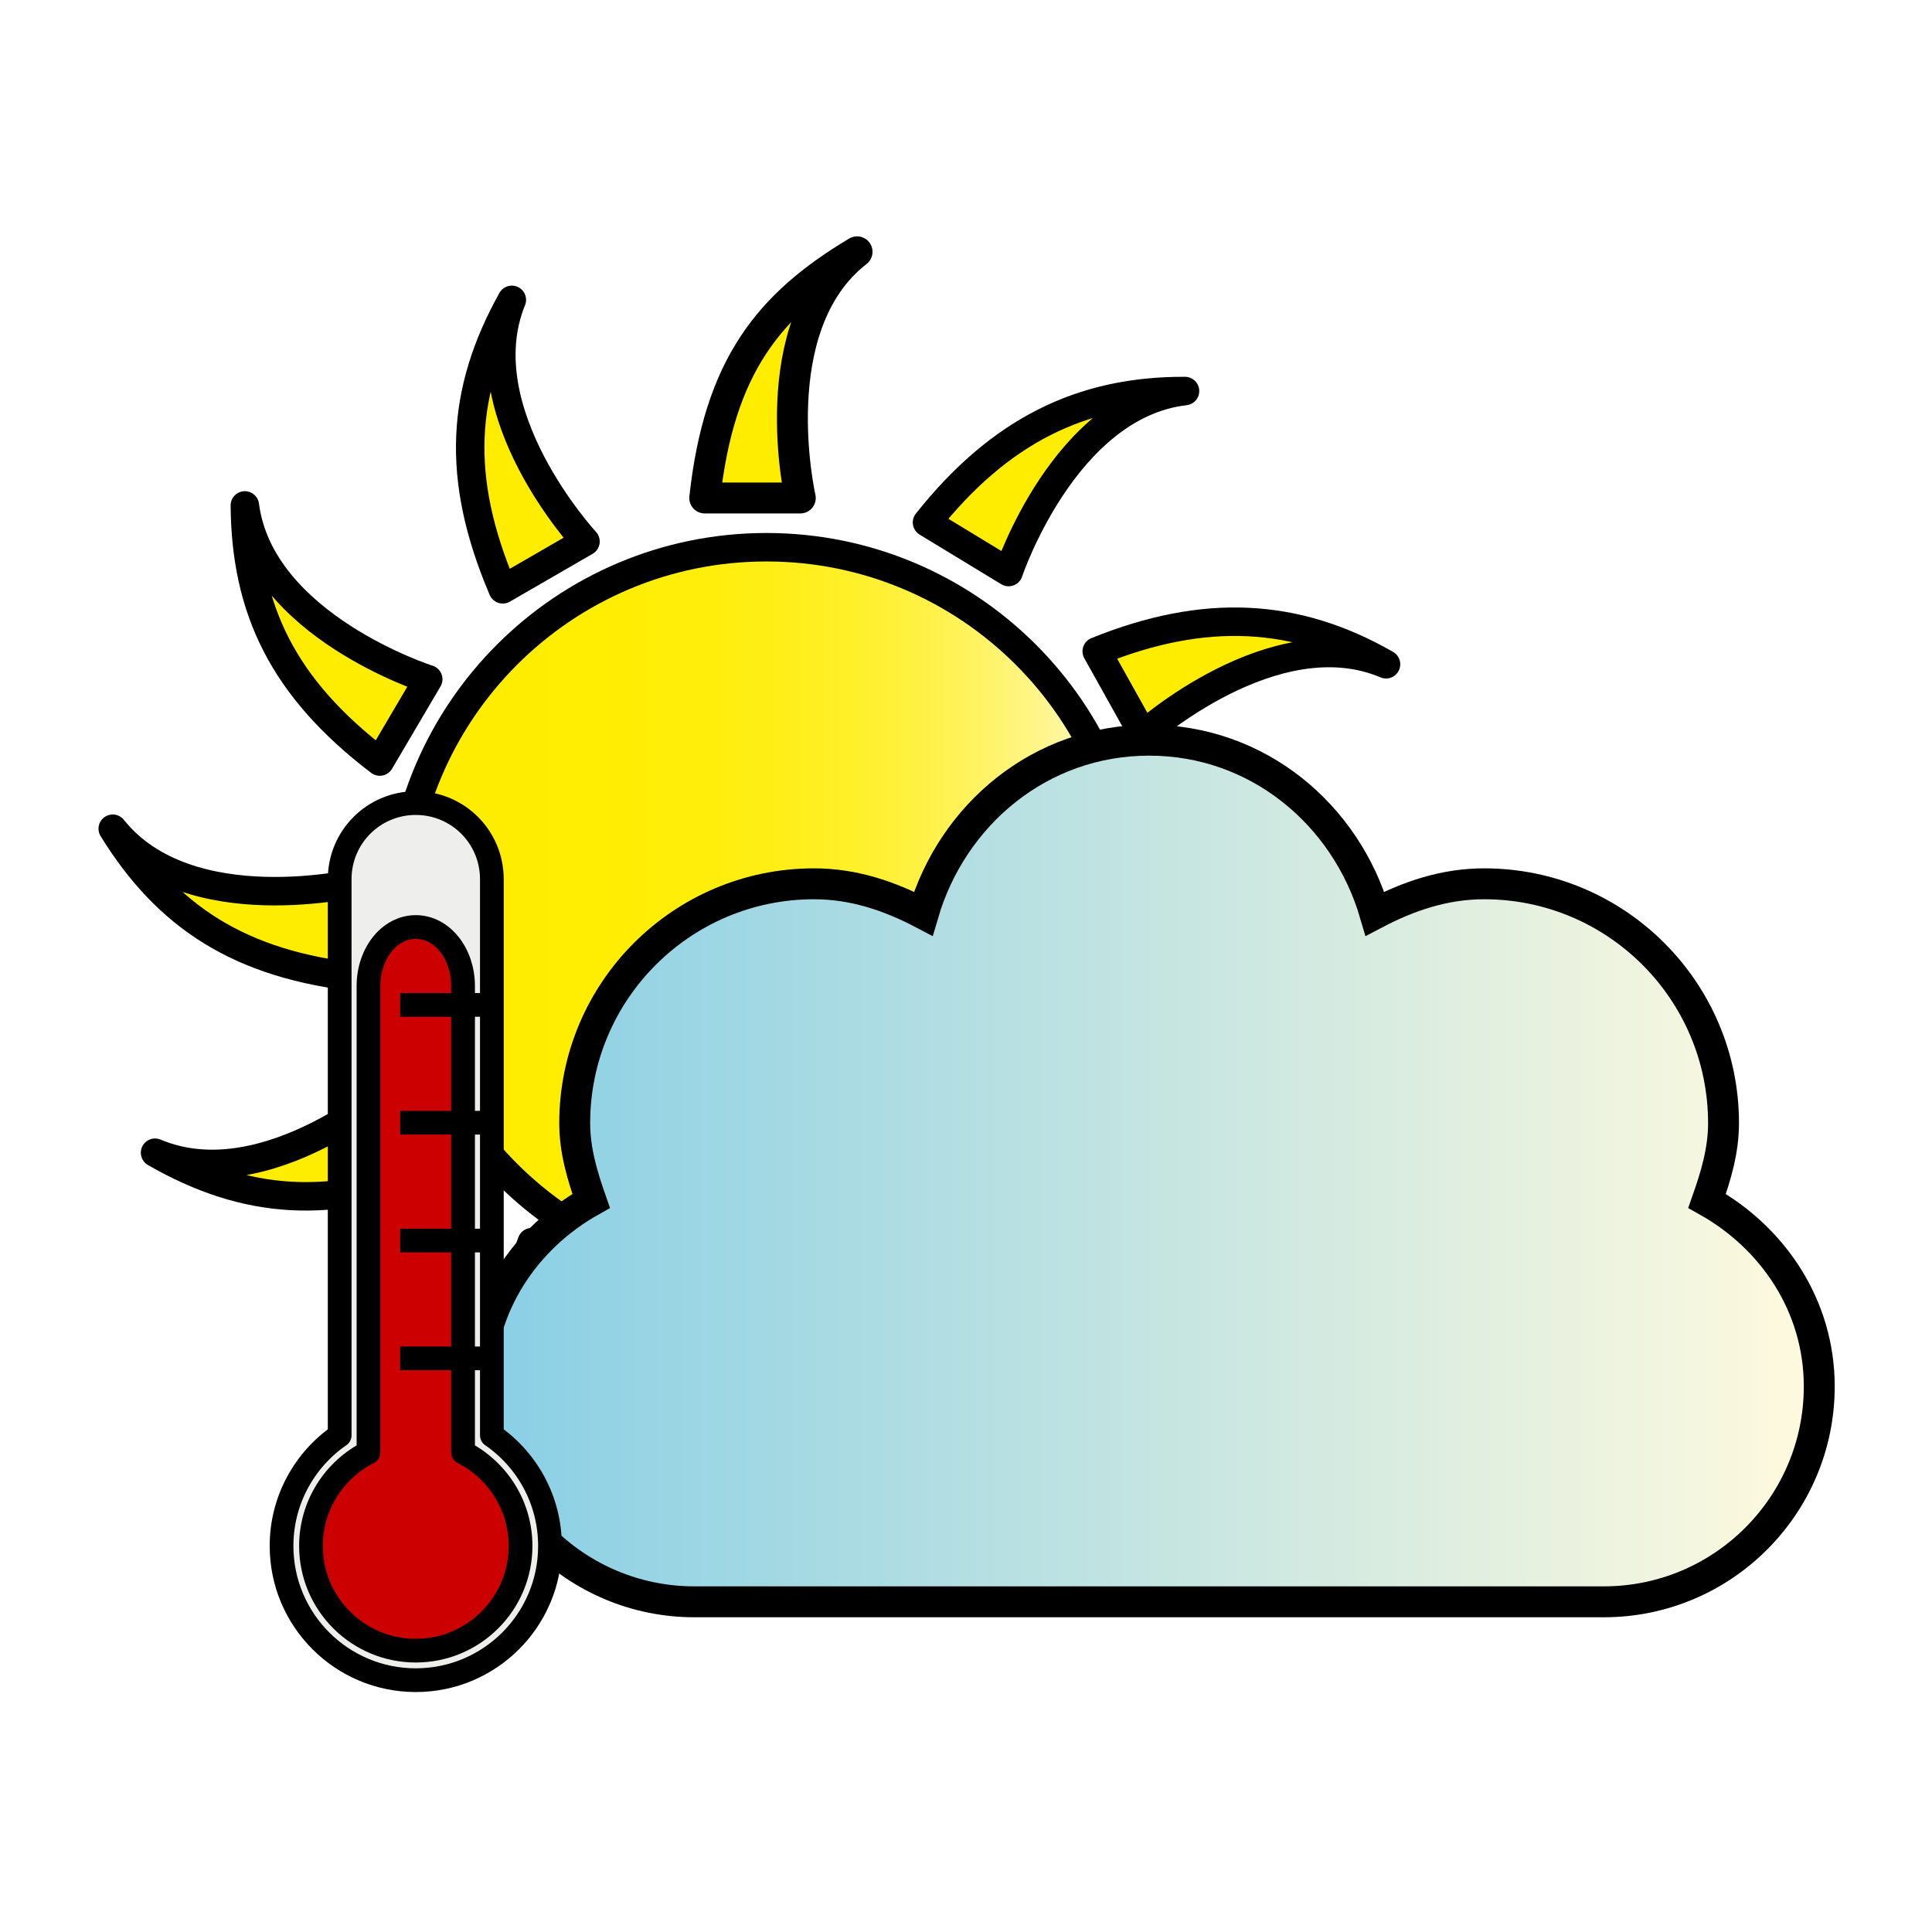
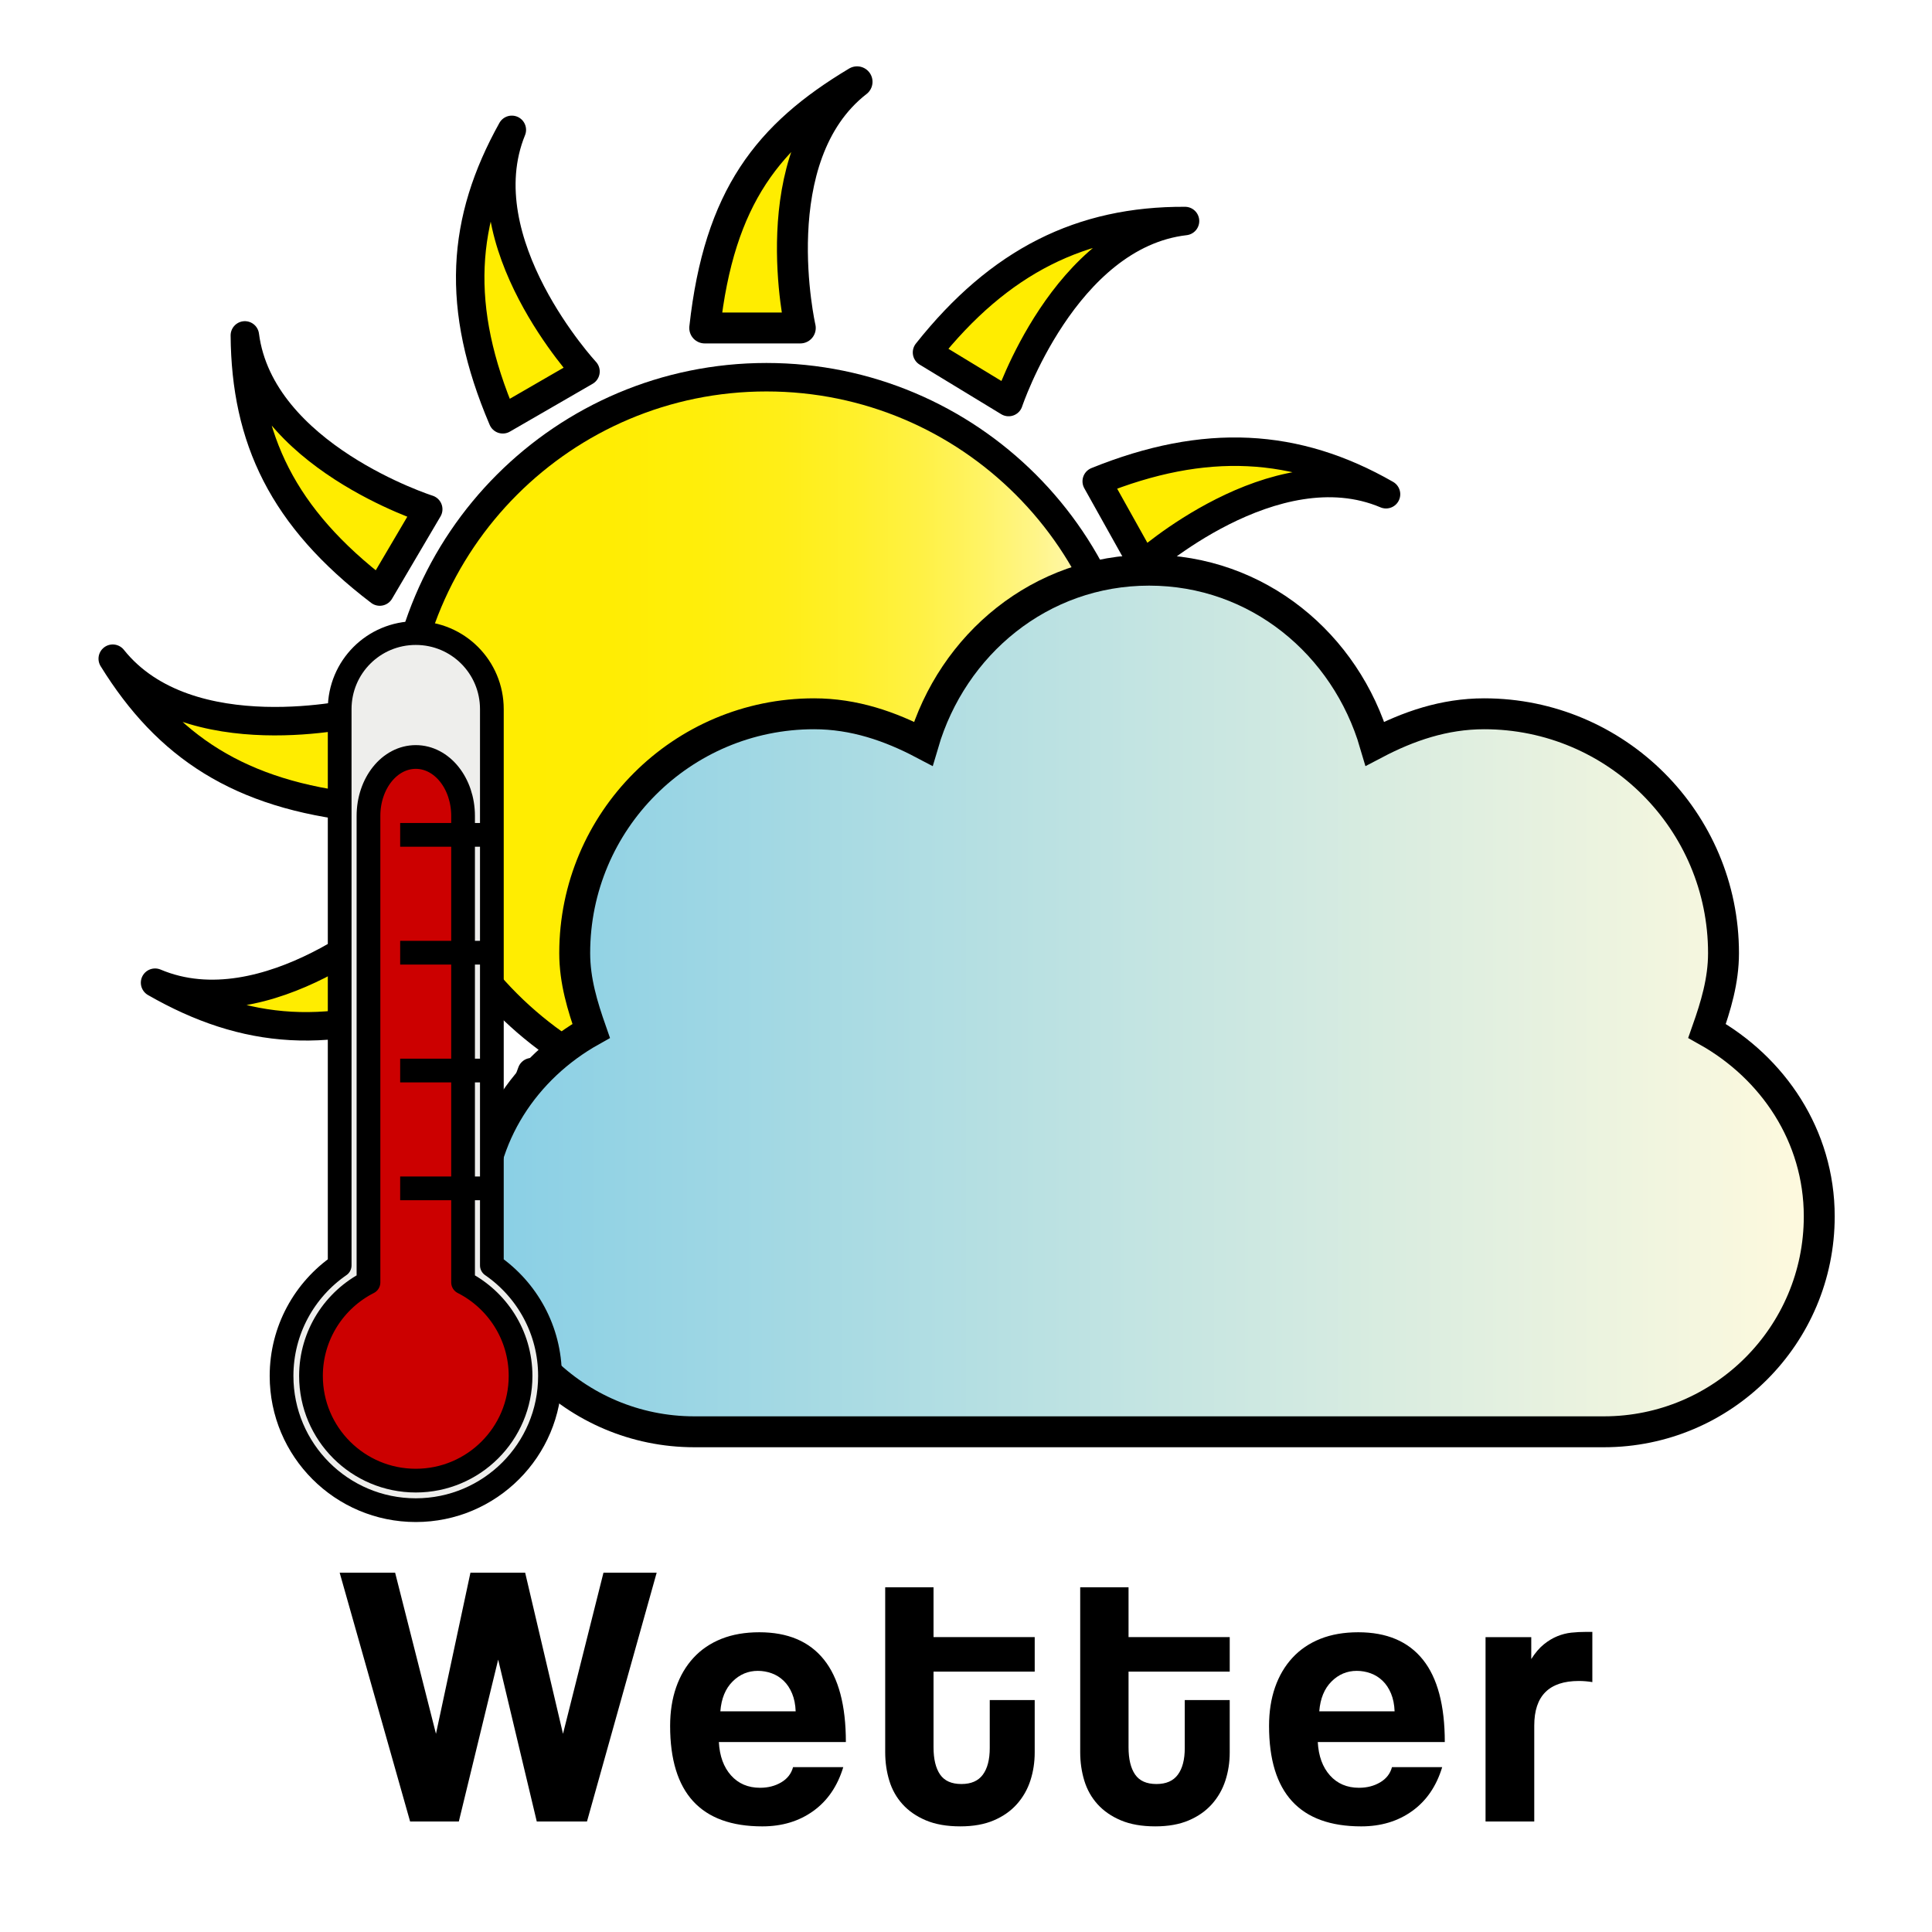
<svg xmlns="http://www.w3.org/2000/svg" xmlns:xlink="http://www.w3.org/1999/xlink" version="1.1" id="Ebene_1" x="0px" y="0px" width="250px" height="250px" viewBox="0 0 250 250" enable-background="new 0 0 250 250" xml:space="preserve">
  <g>
-     <defs>
-       <rect id="SVGID_1_" width="250" height="250" />
-     </defs>
-     <clipPath id="SVGID_2_">
-       <use xlink:href="#SVGID_1_" overflow="visible" />
-     </clipPath>
-     <path clip-path="url(#SVGID_2_)" fill="#FFED00" d="M91.192,64.439h12.366c0,0-5.059-22.221,7.346-31.854   C99.417,39.46,93.062,47.439,91.192,64.439" />
-     <path clip-path="url(#SVGID_2_)" fill="none" stroke="#000000" stroke-width="4" stroke-linejoin="round" stroke-miterlimit="2" d="   M91.192,64.439h12.366c0,0-5.059-22.221,7.346-31.854C99.417,39.46,93.062,47.439,91.192,64.439z" />
-     <path clip-path="url(#SVGID_2_)" fill="#FFED00" d="M107.369,174.439H95.031c0,0,5.042,22.209-7.357,31.85   C99.156,199.414,105.511,190.439,107.369,174.439" />
-     <path clip-path="url(#SVGID_2_)" fill="none" stroke="#000000" stroke-width="4" stroke-linejoin="round" stroke-miterlimit="2" d="   M107.369,174.439H95.031c0,0,5.042,22.209-7.357,31.85C99.156,199.414,105.511,190.439,107.369,174.439z" />
-     <path clip-path="url(#SVGID_2_)" fill="#FFED00" d="M152.633,108.156l0.164,12.348c0,0,22.125-5.346,31.946,6.927   C177.697,116.051,167.638,109.838,152.633,108.156" />
-     <path clip-path="url(#SVGID_2_)" fill="none" stroke="#000000" stroke-width="3.684" stroke-linejoin="round" stroke-miterlimit="2" d="   M152.633,108.156l0.164,12.348c0,0,22.125-5.346,31.946,6.927C177.697,116.051,167.638,109.838,152.633,108.156z" />
-     <path clip-path="url(#SVGID_2_)" fill="#FFED00" d="M46.7,126.52l-0.176-12.367c0,0-22.131,5.365-31.935-6.918   C21.624,118.618,30.971,124.844,46.7,126.52" />
-     <path clip-path="url(#SVGID_2_)" fill="none" stroke="#000000" stroke-width="3.684" stroke-linejoin="round" stroke-miterlimit="2" d="   M46.7,126.52l-0.176-12.367c0,0-22.131,5.365-31.935-6.918C21.624,118.618,30.971,124.844,46.7,126.52z" />
-     <path clip-path="url(#SVGID_2_)" fill="#FFED00" d="M119.956,67.605l10.558,6.418c0,0,7.211-21.606,22.827-23.422   C139.939,50.534,129.342,55.773,119.956,67.605" />
-     <path clip-path="url(#SVGID_2_)" fill="none" stroke="#000000" stroke-width="3.684" stroke-linejoin="round" stroke-miterlimit="2" d="   M119.956,67.605l10.558,6.418c0,0,7.211-21.606,22.827-23.422C139.939,50.534,129.342,55.773,119.956,67.605z" />
-     <path clip-path="url(#SVGID_2_)" fill="#FFED00" d="M79.365,167.143l-10.558-6.406c0,0-7.215,21.615-22.821,23.422   C59.383,184.221,69.617,179.594,79.365,167.143" />
-     <path clip-path="url(#SVGID_2_)" fill="none" stroke="#000000" stroke-width="3.684" stroke-linejoin="round" stroke-miterlimit="2" d="   M79.365,167.143l-10.558-6.406c0,0-7.215,21.615-22.821,23.422C59.383,184.221,69.617,179.594,79.365,167.143z" />
-     <path clip-path="url(#SVGID_2_)" fill="#FFED00" d="M149.223,137.799l-6.275,10.641c0,0,21.711,6.921,23.733,22.498   C166.567,157.549,161.191,147.02,149.223,137.799" />
-     <path clip-path="url(#SVGID_2_)" fill="none" stroke="#000000" stroke-width="3.684" stroke-linejoin="round" stroke-miterlimit="2" d="   M149.223,137.799l-6.275,10.641c0,0,21.711,6.921,23.733,22.498C166.567,157.549,161.191,147.02,149.223,137.799z" />
-     <path clip-path="url(#SVGID_2_)" fill="#FFED00" d="M49.141,98.545l6.271-10.65c0,0-21.71-6.916-23.728-22.493   C31.792,78.789,36.556,88.965,49.141,98.545" />
-     <path clip-path="url(#SVGID_2_)" fill="none" stroke="#000000" stroke-width="3.684" stroke-linejoin="round" stroke-miterlimit="2" d="   M49.141,98.545l6.271-10.65c0,0-21.71-6.916-23.728-22.493C31.792,78.789,36.556,88.965,49.141,98.545z" />
-     <path clip-path="url(#SVGID_2_)" fill="#FFED00" d="M141.916,84.281l6.021,10.779c0,0,16.942-15.232,31.414-9.107   C167.723,79.285,155.924,78.611,141.916,84.281" />
-     <path clip-path="url(#SVGID_2_)" fill="none" stroke="#000000" stroke-width="3.684" stroke-linejoin="round" stroke-miterlimit="2" d="   M141.916,84.281l6.021,10.779c0,0,16.942-15.232,31.414-9.107C167.723,79.285,155.924,78.611,141.916,84.281z" />
-     <path clip-path="url(#SVGID_2_)" fill="#FFED00" d="M57.484,150.83l-6.016-10.785c0,0-16.924,15.238-31.402,9.115   C31.684,155.826,42.859,156.852,57.484,150.83" />
-     <path clip-path="url(#SVGID_2_)" fill="none" stroke="#000000" stroke-width="3.684" stroke-linejoin="round" stroke-miterlimit="2" d="   M57.484,150.83l-6.016-10.785c0,0-16.924,15.238-31.402,9.115C31.684,155.826,42.859,156.852,57.484,150.83z" />
-     <path clip-path="url(#SVGID_2_)" fill="#FFED00" d="M132.734,159.764l-10.7,6.174c0,0,15.464,16.715,9.533,31.271   C138.07,185.514,138.603,173.703,132.734,159.764" />
-     <path clip-path="url(#SVGID_2_)" fill="none" stroke="#000000" stroke-width="3.684" stroke-linejoin="round" stroke-miterlimit="2" d="   M132.734,159.764l-10.7,6.174c0,0,15.464,16.715,9.533,31.271C138.07,185.514,138.603,173.703,132.734,159.764z" />
-     <path clip-path="url(#SVGID_2_)" fill="#FFED00" d="M65.059,76.256l10.704-6.187c0,0-15.468-16.704-9.532-31.266   C59.716,50.506,58.85,61.709,65.059,76.256" />
-     <path clip-path="url(#SVGID_2_)" fill="none" stroke="#000000" stroke-width="3.684" stroke-linejoin="round" stroke-miterlimit="2" d="   M65.059,76.256l10.704-6.187c0,0-15.468-16.704-9.532-31.266C59.716,50.506,58.85,61.709,65.059,76.256z" />
-   </g>
-   <g>
-     <defs>
-       <path id="SVGID_3_" d="M51.689,118.299c0,26.22,21.272,47.484,47.487,47.484c26.227,0,47.479-21.265,47.479-47.484    c0-26.226-21.252-47.488-47.479-47.488C72.961,70.811,51.689,92.073,51.689,118.299" />
-     </defs>
-     <clipPath id="SVGID_4_">
-       <use xlink:href="#SVGID_3_" overflow="visible" />
-     </clipPath>
-     <linearGradient id="SVGID_5_" gradientUnits="userSpaceOnUse" x1="0" y1="250" x2="1" y2="250" gradientTransform="matrix(94.9658 0 0 -94.9658 51.71 23859.756)">
-       <stop offset="0" style="stop-color:#FFED00" />
-       <stop offset="0.268" style="stop-color:#FFED02" />
-       <stop offset="0.41" style="stop-color:#FFEE0A" />
-       <stop offset="0.524" style="stop-color:#FFEE18" />
-       <stop offset="0.622" style="stop-color:#FFF02B" />
-       <stop offset="0.71" style="stop-color:#FFF144" />
-       <stop offset="0.791" style="stop-color:#FFF363" />
-       <stop offset="0.867" style="stop-color:#FFF588" />
-       <stop offset="0.936" style="stop-color:#FFF7B1" />
-       <stop offset="1" style="stop-color:#FFFADE" />
-     </linearGradient>
-     <rect x="51.689" y="70.811" clip-path="url(#SVGID_4_)" fill="url(#SVGID_5_)" width="94.965" height="94.972" />
-   </g>
-   <g>
-     <defs>
-       <rect id="SVGID_6_" width="250" height="250" />
-     </defs>
-     <clipPath id="SVGID_7_">
-       <use xlink:href="#SVGID_6_" overflow="visible" />
-     </clipPath>
-     <path clip-path="url(#SVGID_7_)" fill="none" stroke="#000000" stroke-width="3.684" stroke-linejoin="round" stroke-miterlimit="2" d="   M99.176,70.811c-26.215,0-47.487,21.262-47.487,47.488c0,26.221,21.272,47.485,47.487,47.485c26.227,0,47.479-21.264,47.479-47.485   C146.654,92.072,125.402,70.811,99.176,70.811z" />
-     <path clip-path="url(#SVGID_7_)" d="M98.119,154.551c-2.173-3.822,17.44,4.35,38.987-27.592   C131.741,143.379,104.551,165.85,98.119,154.551" />
-   </g>
-   <g>
-     <defs>
-       <path id="SVGID_8_" d="M119.468,118.235c-4.289-2.257-8.946-3.871-14.131-3.871c-17.093,0-30.969,13.875-30.969,30.968    c0,3.59,1.009,6.867,2.128,10.066c-8.511,4.773-14.517,13.555-14.517,24.002c0,15.383,12.491,27.873,27.873,27.873h117.686    c15.388,0,27.873-12.49,27.873-27.873c0-10.447-6.005-19.229-14.519-24.002c1.126-3.199,2.132-6.477,2.132-10.066    c0-17.094-13.869-30.968-30.971-30.968c-5.185,0-9.836,1.614-14.131,3.871c-3.768-12.854-15.164-22.454-29.228-22.454    C134.633,95.781,123.235,105.381,119.468,118.235" />
-     </defs>
-     <clipPath id="SVGID_9_">
-       <use xlink:href="#SVGID_8_" overflow="visible" />
-     </clipPath>
-     <linearGradient id="SVGID_10_" gradientUnits="userSpaceOnUse" x1="4.882813e-004" y1="250" x2="1" y2="250" gradientTransform="matrix(173.4316 0 0 -173.4316 61.9199 43509.387)">
-       <stop offset="0" style="stop-color:#89CFE5" />
-       <stop offset="1" style="stop-color:#FFFADE" />
-     </linearGradient>
-     <rect x="61.979" y="95.781" clip-path="url(#SVGID_9_)" fill="url(#SVGID_10_)" width="173.432" height="111.492" />
-   </g>
-   <g>
-     <defs>
-       <rect id="SVGID_11_" width="250" height="250" />
-     </defs>
-     <clipPath id="SVGID_12_">
-       <use xlink:href="#SVGID_11_" overflow="visible" />
-     </clipPath>
-     <path clip-path="url(#SVGID_12_)" fill="none" stroke="#000000" stroke-width="4" stroke-miterlimit="2" d="M148.695,95.781   c-14.063,0-25.46,9.6-29.228,22.453c-4.288-2.256-8.946-3.871-14.13-3.871c-17.093,0-30.969,13.875-30.969,30.969   c0,3.59,1.009,6.867,2.128,10.066c-8.511,4.773-14.517,13.555-14.517,24.002c0,15.383,12.49,27.873,27.873,27.873h117.686   c15.389,0,27.873-12.49,27.873-27.873c0-10.447-6.006-19.229-14.518-24.002c1.126-3.199,2.131-6.477,2.131-10.066   c0-17.094-13.87-30.969-30.971-30.969c-5.185,0-9.835,1.615-14.131,3.871C174.155,105.381,162.758,95.781,148.695,95.781z" />
-     <path clip-path="url(#SVGID_12_)" fill="#EEEEEC" d="M53.801,103.92c-5.453,0-9.847,4.393-9.847,9.846v71.974   c-4.544,3.133-7.521,8.373-7.521,14.307c0,9.588,7.779,17.367,17.368,17.367c9.588,0,17.367-7.779,17.367-17.367   c0-5.934-2.977-11.174-7.521-14.307v-71.974C63.647,108.313,59.254,103.92,53.801,103.92" />
-     <path clip-path="url(#SVGID_12_)" fill="none" stroke="#000000" stroke-width="3.07" stroke-linecap="round" stroke-linejoin="round" d="   M53.801,103.92c-5.453,0-9.847,4.393-9.847,9.846v71.974c-4.544,3.133-7.521,8.373-7.521,14.307   c0,9.588,7.779,17.367,17.368,17.367c9.588,0,17.367-7.779,17.367-17.367c0-5.934-2.977-11.174-7.521-14.307v-71.974   C63.647,108.313,59.254,103.92,53.801,103.92z" />
-     <path clip-path="url(#SVGID_12_)" fill="#CC0000" d="M53.801,119.953c-3.393,0-6.12,3.406-6.12,7.631v60.359   c-4.411,2.236-7.44,6.822-7.44,12.104c0,7.484,6.077,13.545,13.56,13.545s13.56-6.061,13.56-13.545   c0-5.281-3.029-9.867-7.44-12.104v-60.359C59.921,123.359,57.193,119.953,53.801,119.953" />
-     <path clip-path="url(#SVGID_12_)" fill="none" stroke="#000000" stroke-width="3.07" stroke-linecap="round" stroke-linejoin="round" d="   M53.801,119.953c-3.393,0-6.12,3.406-6.12,7.631v60.359c-4.411,2.236-7.44,6.822-7.44,12.104c0,7.484,6.077,13.545,13.56,13.545   s13.56-6.061,13.56-13.545c0-5.281-3.029-9.867-7.44-12.104v-60.359C59.921,123.359,57.193,119.953,53.801,119.953z" />
-     <line clip-path="url(#SVGID_12_)" fill="none" stroke="#000000" stroke-width="3.07" x1="51.782" y1="160.527" x2="62.783" y2="160.527" />
-     <line clip-path="url(#SVGID_12_)" fill="none" stroke="#000000" stroke-width="3.07" x1="51.782" y1="145.279" x2="62.783" y2="145.279" />
-     <line clip-path="url(#SVGID_12_)" fill="none" stroke="#000000" stroke-width="3.07" x1="51.782" y1="130.031" x2="62.783" y2="130.031" />
-     <line clip-path="url(#SVGID_12_)" fill="none" stroke="#000000" stroke-width="3.07" x1="51.782" y1="175.773" x2="62.783" y2="175.773" />
+     <g>
+       <defs>
+         <rect id="SVGID_1_" y="-22" width="250" height="250" />
+       </defs>
+       <clipPath id="SVGID_2_">
+         <use xlink:href="#SVGID_1_" overflow="visible" />
+       </clipPath>
+       <path clip-path="url(#SVGID_2_)" fill="#FFED00" d="M91.192,42.439h12.366c0,0-5.059-22.221,7.346-31.854    C99.417,17.46,93.062,25.439,91.192,42.439" />
+     </g>
+     <g>
+       <defs>
+         <rect id="SVGID_3_" y="-22" width="250" height="250" />
+       </defs>
+       <clipPath id="SVGID_4_">
+         <use xlink:href="#SVGID_3_" overflow="visible" />
+       </clipPath>
+       <path clip-path="url(#SVGID_4_)" fill="none" stroke="#000000" stroke-width="4" stroke-linejoin="round" stroke-miterlimit="2" d="    M91.192,42.439h12.366c0,0-5.059-22.221,7.346-31.854C99.417,17.46,93.062,25.439,91.192,42.439z" />
+     </g>
+     <g>
+       <defs>
+         <rect id="SVGID_5_" y="-22" width="250" height="250" />
+       </defs>
+       <clipPath id="SVGID_6_">
+         <use xlink:href="#SVGID_5_" overflow="visible" />
+       </clipPath>
+       <path clip-path="url(#SVGID_6_)" fill="#FFED00" d="M107.369,152.439H95.031c0,0,5.042,22.209-7.357,31.85    C99.156,177.414,105.511,168.439,107.369,152.439" />
+     </g>
+     <g>
+       <defs>
+         <rect id="SVGID_7_" y="-22" width="250" height="250" />
+       </defs>
+       <clipPath id="SVGID_8_">
+         <use xlink:href="#SVGID_7_" overflow="visible" />
+       </clipPath>
+       <path clip-path="url(#SVGID_8_)" fill="none" stroke="#000000" stroke-width="4" stroke-linejoin="round" stroke-miterlimit="2" d="    M107.369,152.439H95.031c0,0,5.042,22.209-7.357,31.85C99.156,177.414,105.511,168.439,107.369,152.439z" />
+     </g>
+     <g>
+       <defs>
+         <rect id="SVGID_9_" y="-22" width="250" height="250" />
+       </defs>
+       <clipPath id="SVGID_10_">
+         <use xlink:href="#SVGID_9_" overflow="visible" />
+       </clipPath>
+       <path clip-path="url(#SVGID_10_)" fill="#FFED00" d="M152.633,86.156l0.164,12.348c0,0,22.125-5.346,31.946,6.928    C177.697,94.051,167.639,87.838,152.633,86.156" />
+     </g>
+     <g>
+       <defs>
+         <rect id="SVGID_11_" y="-22" width="250" height="250" />
+       </defs>
+       <clipPath id="SVGID_12_">
+         <use xlink:href="#SVGID_11_" overflow="visible" />
+       </clipPath>
+       <path clip-path="url(#SVGID_12_)" fill="none" stroke="#000000" stroke-width="3.684" stroke-linejoin="round" stroke-miterlimit="2" d="    M152.633,86.156l0.164,12.348c0,0,22.125-5.346,31.946,6.928C177.697,94.051,167.639,87.838,152.633,86.156z" />
+     </g>
+     <g>
+       <defs>
+         <rect id="SVGID_13_" y="-22" width="250" height="250" />
+       </defs>
+       <clipPath id="SVGID_14_">
+         <use xlink:href="#SVGID_13_" overflow="visible" />
+       </clipPath>
+       <path clip-path="url(#SVGID_14_)" fill="#FFED00" d="M46.7,104.52l-0.176-12.367c0,0-22.131,5.365-31.935-6.918    C21.624,96.618,30.971,102.844,46.7,104.52" />
+     </g>
+     <g>
+       <defs>
+         <rect id="SVGID_15_" y="-22" width="250" height="250" />
+       </defs>
+       <clipPath id="SVGID_16_">
+         <use xlink:href="#SVGID_15_" overflow="visible" />
+       </clipPath>
+       <path clip-path="url(#SVGID_16_)" fill="none" stroke="#000000" stroke-width="3.684" stroke-linejoin="round" stroke-miterlimit="2" d="    M46.7,104.52l-0.176-12.367c0,0-22.131,5.365-31.935-6.918C21.624,96.618,30.971,102.844,46.7,104.52z" />
+     </g>
+     <g>
+       <defs>
+         <rect id="SVGID_17_" y="-22" width="250" height="250" />
+       </defs>
+       <clipPath id="SVGID_18_">
+         <use xlink:href="#SVGID_17_" overflow="visible" />
+       </clipPath>
+       <path clip-path="url(#SVGID_18_)" fill="#FFED00" d="M119.956,45.605l10.558,6.418c0,0,7.211-21.606,22.827-23.422    C139.939,28.534,129.342,33.773,119.956,45.605" />
+     </g>
+     <g>
+       <defs>
+         <rect id="SVGID_19_" y="-22" width="250" height="250" />
+       </defs>
+       <clipPath id="SVGID_20_">
+         <use xlink:href="#SVGID_19_" overflow="visible" />
+       </clipPath>
+       <path clip-path="url(#SVGID_20_)" fill="none" stroke="#000000" stroke-width="3.684" stroke-linejoin="round" stroke-miterlimit="2" d="    M119.956,45.605l10.558,6.418c0,0,7.211-21.606,22.827-23.422C139.939,28.534,129.342,33.773,119.956,45.605z" />
+     </g>
+     <g>
+       <defs>
+         <rect id="SVGID_21_" y="-22" width="250" height="250" />
+       </defs>
+       <clipPath id="SVGID_22_">
+         <use xlink:href="#SVGID_21_" overflow="visible" />
+       </clipPath>
+       <path clip-path="url(#SVGID_22_)" fill="#FFED00" d="M79.365,145.143l-10.558-6.406c0,0-7.215,21.615-22.821,23.423    C59.383,162.221,69.617,157.594,79.365,145.143" />
+     </g>
+     <g>
+       <defs>
+         <rect id="SVGID_23_" y="-22" width="250" height="250" />
+       </defs>
+       <clipPath id="SVGID_24_">
+         <use xlink:href="#SVGID_23_" overflow="visible" />
+       </clipPath>
+       <path clip-path="url(#SVGID_24_)" fill="none" stroke="#000000" stroke-width="3.684" stroke-linejoin="round" stroke-miterlimit="2" d="    M79.365,145.143l-10.558-6.406c0,0-7.215,21.615-22.821,23.423C59.383,162.221,69.617,157.594,79.365,145.143z" />
+     </g>
+     <g>
+       <defs>
+         <rect id="SVGID_25_" y="-22" width="250" height="250" />
+       </defs>
+       <clipPath id="SVGID_26_">
+         <use xlink:href="#SVGID_25_" overflow="visible" />
+       </clipPath>
+       <path clip-path="url(#SVGID_26_)" fill="#FFED00" d="M149.223,115.799l-6.274,10.641c0,0,21.711,6.922,23.733,22.498    C166.566,135.549,161.191,125.02,149.223,115.799" />
+     </g>
+     <g>
+       <defs>
+         <rect id="SVGID_27_" y="-22" width="250" height="250" />
+       </defs>
+       <clipPath id="SVGID_28_">
+         <use xlink:href="#SVGID_27_" overflow="visible" />
+       </clipPath>
+       <path clip-path="url(#SVGID_28_)" fill="none" stroke="#000000" stroke-width="3.684" stroke-linejoin="round" stroke-miterlimit="2" d="    M149.223,115.799l-6.274,10.641c0,0,21.711,6.922,23.733,22.498C166.566,135.549,161.191,125.02,149.223,115.799z" />
+     </g>
+     <g>
+       <defs>
+         <rect id="SVGID_29_" y="-22" width="250" height="250" />
+       </defs>
+       <clipPath id="SVGID_30_">
+         <use xlink:href="#SVGID_29_" overflow="visible" />
+       </clipPath>
+       <path clip-path="url(#SVGID_30_)" fill="#FFED00" d="M49.141,76.545l6.271-10.65c0,0-21.71-6.916-23.728-22.493    C31.792,56.789,36.556,66.965,49.141,76.545" />
+     </g>
+     <g>
+       <defs>
+         <rect id="SVGID_31_" y="-22" width="250" height="250" />
+       </defs>
+       <clipPath id="SVGID_32_">
+         <use xlink:href="#SVGID_31_" overflow="visible" />
+       </clipPath>
+       <path clip-path="url(#SVGID_32_)" fill="none" stroke="#000000" stroke-width="3.684" stroke-linejoin="round" stroke-miterlimit="2" d="    M49.141,76.545l6.271-10.65c0,0-21.71-6.916-23.728-22.493C31.792,56.789,36.556,66.965,49.141,76.545z" />
+     </g>
+     <g>
+       <defs>
+         <rect id="SVGID_33_" y="-22" width="250" height="250" />
+       </defs>
+       <clipPath id="SVGID_34_">
+         <use xlink:href="#SVGID_33_" overflow="visible" />
+       </clipPath>
+       <path clip-path="url(#SVGID_34_)" fill="#FFED00" d="M141.916,62.281l6.021,10.779c0,0,16.941-15.232,31.414-9.107    C167.723,57.285,155.924,56.611,141.916,62.281" />
+     </g>
+     <g>
+       <defs>
+         <rect id="SVGID_35_" y="-22" width="250" height="250" />
+       </defs>
+       <clipPath id="SVGID_36_">
+         <use xlink:href="#SVGID_35_" overflow="visible" />
+       </clipPath>
+       <path clip-path="url(#SVGID_36_)" fill="none" stroke="#000000" stroke-width="3.684" stroke-linejoin="round" stroke-miterlimit="2" d="    M141.916,62.281l6.021,10.779c0,0,16.941-15.232,31.414-9.107C167.723,57.285,155.924,56.611,141.916,62.281z" />
+     </g>
+     <g>
+       <defs>
+         <rect id="SVGID_37_" y="-22" width="250" height="250" />
+       </defs>
+       <clipPath id="SVGID_38_">
+         <use xlink:href="#SVGID_37_" overflow="visible" />
+       </clipPath>
+       <path clip-path="url(#SVGID_38_)" fill="#FFED00" d="M57.484,128.83l-6.016-10.785c0,0-16.924,15.238-31.402,9.115    C31.684,133.826,42.859,134.852,57.484,128.83" />
+     </g>
+     <g>
+       <defs>
+         <rect id="SVGID_39_" y="-22" width="250" height="250" />
+       </defs>
+       <clipPath id="SVGID_40_">
+         <use xlink:href="#SVGID_39_" overflow="visible" />
+       </clipPath>
+       <path clip-path="url(#SVGID_40_)" fill="none" stroke="#000000" stroke-width="3.684" stroke-linejoin="round" stroke-miterlimit="2" d="    M57.484,128.83l-6.016-10.785c0,0-16.924,15.238-31.402,9.115C31.684,133.826,42.859,134.852,57.484,128.83z" />
+     </g>
+     <g>
+       <defs>
+         <rect id="SVGID_41_" y="-22" width="250" height="250" />
+       </defs>
+       <clipPath id="SVGID_42_">
+         <use xlink:href="#SVGID_41_" overflow="visible" />
+       </clipPath>
+       <path clip-path="url(#SVGID_42_)" fill="#FFED00" d="M132.734,137.764l-10.7,6.174c0,0,15.464,16.715,9.532,31.271    C138.07,163.514,138.604,151.703,132.734,137.764" />
+     </g>
+     <g>
+       <defs>
+         <rect id="SVGID_43_" y="-22" width="250" height="250" />
+       </defs>
+       <clipPath id="SVGID_44_">
+         <use xlink:href="#SVGID_43_" overflow="visible" />
+       </clipPath>
+       <path clip-path="url(#SVGID_44_)" fill="none" stroke="#000000" stroke-width="3.684" stroke-linejoin="round" stroke-miterlimit="2" d="    M132.734,137.764l-10.7,6.174c0,0,15.464,16.715,9.532,31.271C138.07,163.514,138.604,151.703,132.734,137.764z" />
+     </g>
+     <g>
+       <defs>
+         <rect id="SVGID_45_" y="-22" width="250" height="250" />
+       </defs>
+       <clipPath id="SVGID_46_">
+         <use xlink:href="#SVGID_45_" overflow="visible" />
+       </clipPath>
+       <path clip-path="url(#SVGID_46_)" fill="#FFED00" d="M65.059,54.256l10.704-6.187c0,0-15.468-16.704-9.532-31.266    C59.716,28.506,58.85,39.709,65.059,54.256" />
+     </g>
+     <g>
+       <defs>
+         <rect id="SVGID_47_" y="-22" width="250" height="250" />
+       </defs>
+       <clipPath id="SVGID_48_">
+         <use xlink:href="#SVGID_47_" overflow="visible" />
+       </clipPath>
+       <path clip-path="url(#SVGID_48_)" fill="none" stroke="#000000" stroke-width="3.684" stroke-linejoin="round" stroke-miterlimit="2" d="    M65.059,54.256l10.704-6.187c0,0-15.468-16.704-9.532-31.266C59.716,28.506,58.85,39.709,65.059,54.256z" />
+     </g>
+   </g>
+   <g>
+     <g>
+       <defs>
+         <path id="SVGID_49_" d="M51.689,96.299c0,26.221,21.272,47.484,47.487,47.484c26.227,0,47.479-21.266,47.479-47.484     c0-26.226-21.251-47.488-47.479-47.488C72.961,48.811,51.689,70.073,51.689,96.299" />
+       </defs>
+       <clipPath id="SVGID_50_">
+         <use xlink:href="#SVGID_49_" overflow="visible" />
+       </clipPath>
+       <linearGradient id="SVGID_51_" gradientUnits="userSpaceOnUse" x1="-351.39" y1="157.08" x2="-350.39" y2="157.08" gradientTransform="matrix(94.9658 0 0 94.9658 33421.668 -14820.957)">
+         <stop offset="0" style="stop-color:#FFED00" />
+         <stop offset="0.268" style="stop-color:#FFED02" />
+         <stop offset="0.41" style="stop-color:#FFEE0A" />
+         <stop offset="0.524" style="stop-color:#FFEE18" />
+         <stop offset="0.622" style="stop-color:#FFF02B" />
+         <stop offset="0.71" style="stop-color:#FFF144" />
+         <stop offset="0.791" style="stop-color:#FFF363" />
+         <stop offset="0.867" style="stop-color:#FFF588" />
+         <stop offset="0.936" style="stop-color:#FFF7B1" />
+         <stop offset="1" style="stop-color:#FFFADE" />
+       </linearGradient>
+       <rect x="51.689" y="48.811" clip-path="url(#SVGID_50_)" fill="url(#SVGID_51_)" width="94.965" height="94.972" />
+     </g>
+   </g>
+   <g>
+     <g>
+       <defs>
+         <rect id="SVGID_52_" y="-22" width="250" height="250" />
+       </defs>
+       <clipPath id="SVGID_53_">
+         <use xlink:href="#SVGID_52_" overflow="visible" />
+       </clipPath>
+       <path clip-path="url(#SVGID_53_)" fill="none" stroke="#000000" stroke-width="3.684" stroke-linejoin="round" stroke-miterlimit="2" d="    M99.176,48.811c-26.215,0-47.487,21.262-47.487,47.488c0,26.221,21.272,47.485,47.487,47.485    c26.227,0,47.479-21.265,47.479-47.485C146.654,70.072,125.402,48.811,99.176,48.811z" />
+     </g>
+     <g>
+       <defs>
+         <rect id="SVGID_54_" y="-22" width="250" height="250" />
+       </defs>
+       <clipPath id="SVGID_55_">
+         <use xlink:href="#SVGID_54_" overflow="visible" />
+       </clipPath>
+       <path clip-path="url(#SVGID_55_)" d="M98.119,132.551c-2.173-3.822,17.44,4.35,38.986-27.592    C131.741,121.379,104.551,143.85,98.119,132.551" />
+     </g>
+   </g>
+   <g>
+     <g>
+       <defs>
+         <path id="SVGID_56_" d="M119.468,96.235c-4.289-2.257-8.946-3.871-14.131-3.871c-17.093,0-30.969,13.875-30.969,30.968     c0,3.59,1.009,6.867,2.128,10.066c-8.511,4.772-14.517,13.555-14.517,24.002c0,15.383,12.491,27.873,27.873,27.873h117.686     c15.388,0,27.873-12.49,27.873-27.873c0-10.447-6.005-19.229-14.519-24.002c1.125-3.199,2.131-6.478,2.131-10.066     c0-17.094-13.869-30.968-30.971-30.968c-5.185,0-9.836,1.614-14.131,3.871c-3.768-12.854-15.164-22.454-29.229-22.454     C134.633,73.781,123.235,83.381,119.468,96.235" />
+       </defs>
+       <clipPath id="SVGID_57_">
+         <use xlink:href="#SVGID_56_" overflow="visible" />
+       </clipPath>
+       <linearGradient id="SVGID_58_" gradientUnits="userSpaceOnUse" x1="-352.795" y1="156.366" x2="-351.795" y2="156.366" gradientTransform="matrix(173.4316 0 0 173.4316 61247.961 -26989.164)">
+         <stop offset="0" style="stop-color:#89CFE5" />
+         <stop offset="1" style="stop-color:#FFFADE" />
+       </linearGradient>
+       <rect x="61.979" y="73.781" clip-path="url(#SVGID_57_)" fill="url(#SVGID_58_)" width="173.432" height="111.493" />
+     </g>
+   </g>
+   <g>
+     <g>
+       <defs>
+         <rect id="SVGID_59_" y="-22" width="250" height="250" />
+       </defs>
+       <clipPath id="SVGID_60_">
+         <use xlink:href="#SVGID_59_" overflow="visible" />
+       </clipPath>
+       <path clip-path="url(#SVGID_60_)" fill="none" stroke="#000000" stroke-width="4" stroke-miterlimit="2" d="M148.695,73.781    c-14.063,0-25.46,9.6-29.229,22.453c-4.288-2.256-8.946-3.871-14.13-3.871c-17.093,0-30.969,13.875-30.969,30.969    c0,3.59,1.009,6.867,2.128,10.066c-8.511,4.772-14.517,13.555-14.517,24.002c0,15.383,12.49,27.873,27.873,27.873h117.686    c15.39,0,27.873-12.49,27.873-27.873c0-10.447-6.007-19.229-14.519-24.002c1.127-3.199,2.131-6.478,2.131-10.066    c0-17.094-13.869-30.969-30.971-30.969c-5.185,0-9.835,1.615-14.131,3.871C174.154,83.381,162.758,73.781,148.695,73.781z" />
+     </g>
+     <g>
+       <defs>
+         <rect id="SVGID_61_" y="-22" width="250" height="250" />
+       </defs>
+       <clipPath id="SVGID_62_">
+         <use xlink:href="#SVGID_61_" overflow="visible" />
+       </clipPath>
+       <path clip-path="url(#SVGID_62_)" fill="#EEEEEC" d="M53.801,81.92c-5.453,0-9.847,4.393-9.847,9.846v71.974    c-4.544,3.133-7.521,8.373-7.521,14.307c0,9.588,7.779,17.367,17.368,17.367c9.588,0,17.367-7.779,17.367-17.367    c0-5.934-2.977-11.174-7.521-14.307V91.766C63.647,86.313,59.254,81.92,53.801,81.92" />
+     </g>
+     <g>
+       <defs>
+         <rect id="SVGID_63_" y="-22" width="250" height="250" />
+       </defs>
+       <clipPath id="SVGID_64_">
+         <use xlink:href="#SVGID_63_" overflow="visible" />
+       </clipPath>
+       <path clip-path="url(#SVGID_64_)" fill="none" stroke="#000000" stroke-width="3.07" stroke-linecap="round" stroke-linejoin="round" d="    M53.801,81.92c-5.453,0-9.847,4.393-9.847,9.846v71.974c-4.544,3.133-7.521,8.373-7.521,14.307    c0,9.588,7.779,17.367,17.368,17.367c9.588,0,17.367-7.779,17.367-17.367c0-5.934-2.977-11.174-7.521-14.307V91.766    C63.647,86.313,59.254,81.92,53.801,81.92z" />
+     </g>
+     <g>
+       <defs>
+         <rect id="SVGID_65_" y="-22" width="250" height="250" />
+       </defs>
+       <clipPath id="SVGID_66_">
+         <use xlink:href="#SVGID_65_" overflow="visible" />
+       </clipPath>
+       <path clip-path="url(#SVGID_66_)" fill="#CC0000" d="M53.801,97.953c-3.393,0-6.12,3.406-6.12,7.631v60.359    c-4.411,2.236-7.44,6.822-7.44,12.104c0,7.484,6.077,13.545,13.56,13.545c7.483,0,13.56-6.061,13.56-13.545    c0-5.281-3.029-9.867-7.44-12.104v-60.359C59.921,101.359,57.193,97.953,53.801,97.953" />
+     </g>
+     <g>
+       <defs>
+         <rect id="SVGID_67_" y="-22" width="250" height="250" />
+       </defs>
+       <clipPath id="SVGID_68_">
+         <use xlink:href="#SVGID_67_" overflow="visible" />
+       </clipPath>
+       <path clip-path="url(#SVGID_68_)" fill="none" stroke="#000000" stroke-width="3.07" stroke-linecap="round" stroke-linejoin="round" d="    M53.801,97.953c-3.393,0-6.12,3.406-6.12,7.631v60.359c-4.411,2.236-7.44,6.822-7.44,12.104c0,7.484,6.077,13.545,13.56,13.545    c7.483,0,13.56-6.061,13.56-13.545c0-5.281-3.029-9.867-7.44-12.104v-60.359C59.921,101.359,57.193,97.953,53.801,97.953z" />
+     </g>
+     <g>
+       <defs>
+         <rect id="SVGID_69_" y="-22" width="250" height="250" />
+       </defs>
+       <clipPath id="SVGID_70_">
+         <use xlink:href="#SVGID_69_" overflow="visible" />
+       </clipPath>
+       <line clip-path="url(#SVGID_70_)" fill="none" stroke="#000000" stroke-width="3.07" x1="51.782" y1="138.527" x2="62.783" y2="138.527" />
+     </g>
+     <g>
+       <defs>
+         <rect id="SVGID_71_" y="-22" width="250" height="250" />
+       </defs>
+       <clipPath id="SVGID_72_">
+         <use xlink:href="#SVGID_71_" overflow="visible" />
+       </clipPath>
+       <line clip-path="url(#SVGID_72_)" fill="none" stroke="#000000" stroke-width="3.07" x1="51.782" y1="123.279" x2="62.783" y2="123.279" />
+     </g>
+     <g>
+       <defs>
+         <rect id="SVGID_73_" y="-22" width="250" height="250" />
+       </defs>
+       <clipPath id="SVGID_74_">
+         <use xlink:href="#SVGID_73_" overflow="visible" />
+       </clipPath>
+       <line clip-path="url(#SVGID_74_)" fill="none" stroke="#000000" stroke-width="3.07" x1="51.782" y1="108.031" x2="62.783" y2="108.031" />
+     </g>
+     <g>
+       <defs>
+         <rect id="SVGID_75_" y="-22" width="250" height="250" />
+       </defs>
+       <clipPath id="SVGID_76_">
+         <use xlink:href="#SVGID_75_" overflow="visible" />
+       </clipPath>
+       <line clip-path="url(#SVGID_76_)" fill="none" stroke="#000000" stroke-width="3.07" x1="51.782" y1="153.773" x2="62.783" y2="153.773" />
+     </g>
+   </g>
+   <g>
+     <path d="M69.458,235.702l-4.995-20.948l-5.091,20.948h-6.304l-9.116-32.198h7.177l5.285,20.851l4.461-20.851h7.08l4.897,20.851   l5.237-20.851h6.885l-9.019,32.198H69.458z" />
+     <path d="M93.02,225.422c0.096,1.811,0.622,3.248,1.575,4.315c0.953,1.066,2.206,1.601,3.758,1.601c1.034,0,1.947-0.234,2.74-0.704   c0.792-0.468,1.301-1.122,1.527-1.964h6.498c-0.745,2.457-2.037,4.349-3.88,5.674c-1.843,1.326-4.041,1.988-6.595,1.988   c-7.952,0-11.929-4.331-11.929-12.996c0-1.842,0.259-3.507,0.776-4.994c0.517-1.486,1.269-2.764,2.255-3.83   c0.985-1.067,2.189-1.883,3.612-2.449c1.422-0.565,3.055-0.849,4.897-0.849c3.686,0,6.474,1.181,8.364,3.54   c1.892,2.359,2.837,5.916,2.837,10.668H93.02z M102.959,221.445c-0.032-0.873-0.186-1.64-0.46-2.303   c-0.275-0.662-0.639-1.213-1.091-1.649c-0.453-0.436-0.971-0.759-1.552-0.97c-0.582-0.21-1.181-0.314-1.795-0.314   c-1.261,0-2.352,0.46-3.272,1.382c-0.922,0.921-1.447,2.206-1.576,3.854H102.959z" />
+     <path d="M128.072,219.99h5.818v6.789c0,1.261-0.185,2.466-0.556,3.613s-0.952,2.165-1.741,3.055   c-0.79,0.89-1.789,1.593-2.999,2.108c-1.209,0.518-2.652,0.776-4.328,0.776c-1.743,0-3.227-0.259-4.452-0.776   c-1.225-0.516-2.232-1.212-3.021-2.085c-0.791-0.872-1.363-1.891-1.718-3.055s-0.531-2.392-0.531-3.685v-21.337h6.255v6.45h13.092   v4.461h-13.092v9.795c0,1.52,0.28,2.69,0.842,3.516c0.563,0.824,1.485,1.236,2.77,1.236c1.253,0,2.177-0.403,2.771-1.212   c0.594-0.808,0.891-1.955,0.891-3.443V219.99z" />
+     <path d="M153.306,219.99h5.819v6.789c0,1.261-0.186,2.466-0.557,3.613s-0.951,2.165-1.74,3.055c-0.791,0.89-1.79,1.593-2.999,2.108   c-1.21,0.518-2.653,0.776-4.33,0.776c-1.742,0-3.226-0.259-4.45-0.776c-1.226-0.516-2.233-1.212-3.023-2.085   c-0.789-0.872-1.361-1.891-1.717-3.055c-0.354-1.164-0.531-2.392-0.531-3.685v-21.337h6.255v6.45h13.093v4.461h-13.093v9.795   c0,1.52,0.281,2.69,0.843,3.516c0.562,0.824,1.484,1.236,2.77,1.236c1.253,0,2.176-0.403,2.77-1.212   c0.596-0.808,0.892-1.955,0.892-3.443V219.99z" />
+     <path d="M170.52,225.422c0.098,1.811,0.622,3.248,1.576,4.315c0.952,1.066,2.206,1.601,3.758,1.601   c1.033,0,1.946-0.234,2.739-0.704c0.792-0.468,1.302-1.122,1.528-1.964h6.497c-0.743,2.457-2.036,4.349-3.879,5.674   c-1.843,1.326-4.042,1.988-6.595,1.988c-7.953,0-11.929-4.331-11.929-12.996c0-1.842,0.259-3.507,0.775-4.994   c0.517-1.486,1.269-2.764,2.255-3.83c0.986-1.067,2.19-1.883,3.613-2.449c1.422-0.565,3.055-0.849,4.897-0.849   c3.685,0,6.473,1.181,8.364,3.54c1.891,2.359,2.837,5.916,2.837,10.668H170.52z M180.461,221.445   c-0.033-0.873-0.188-1.64-0.461-2.303c-0.276-0.662-0.639-1.213-1.092-1.649c-0.453-0.436-0.97-0.759-1.552-0.97   c-0.582-0.21-1.181-0.314-1.794-0.314c-1.261,0-2.353,0.46-3.272,1.382c-0.922,0.921-1.448,2.206-1.577,3.854H180.461z" />
+     <path d="M192.229,235.702v-23.857h5.915v2.838c0.517-0.813,1.06-1.449,1.625-1.904c0.564-0.457,1.146-0.807,1.745-1.051   c0.598-0.244,1.204-0.399,1.818-0.464c0.614-0.065,1.244-0.098,1.892-0.098h0.824v6.497c-0.582-0.097-1.164-0.146-1.746-0.146   c-3.848,0-5.77,1.924-5.77,5.771v12.414H192.229z" />
  </g>
</svg>
